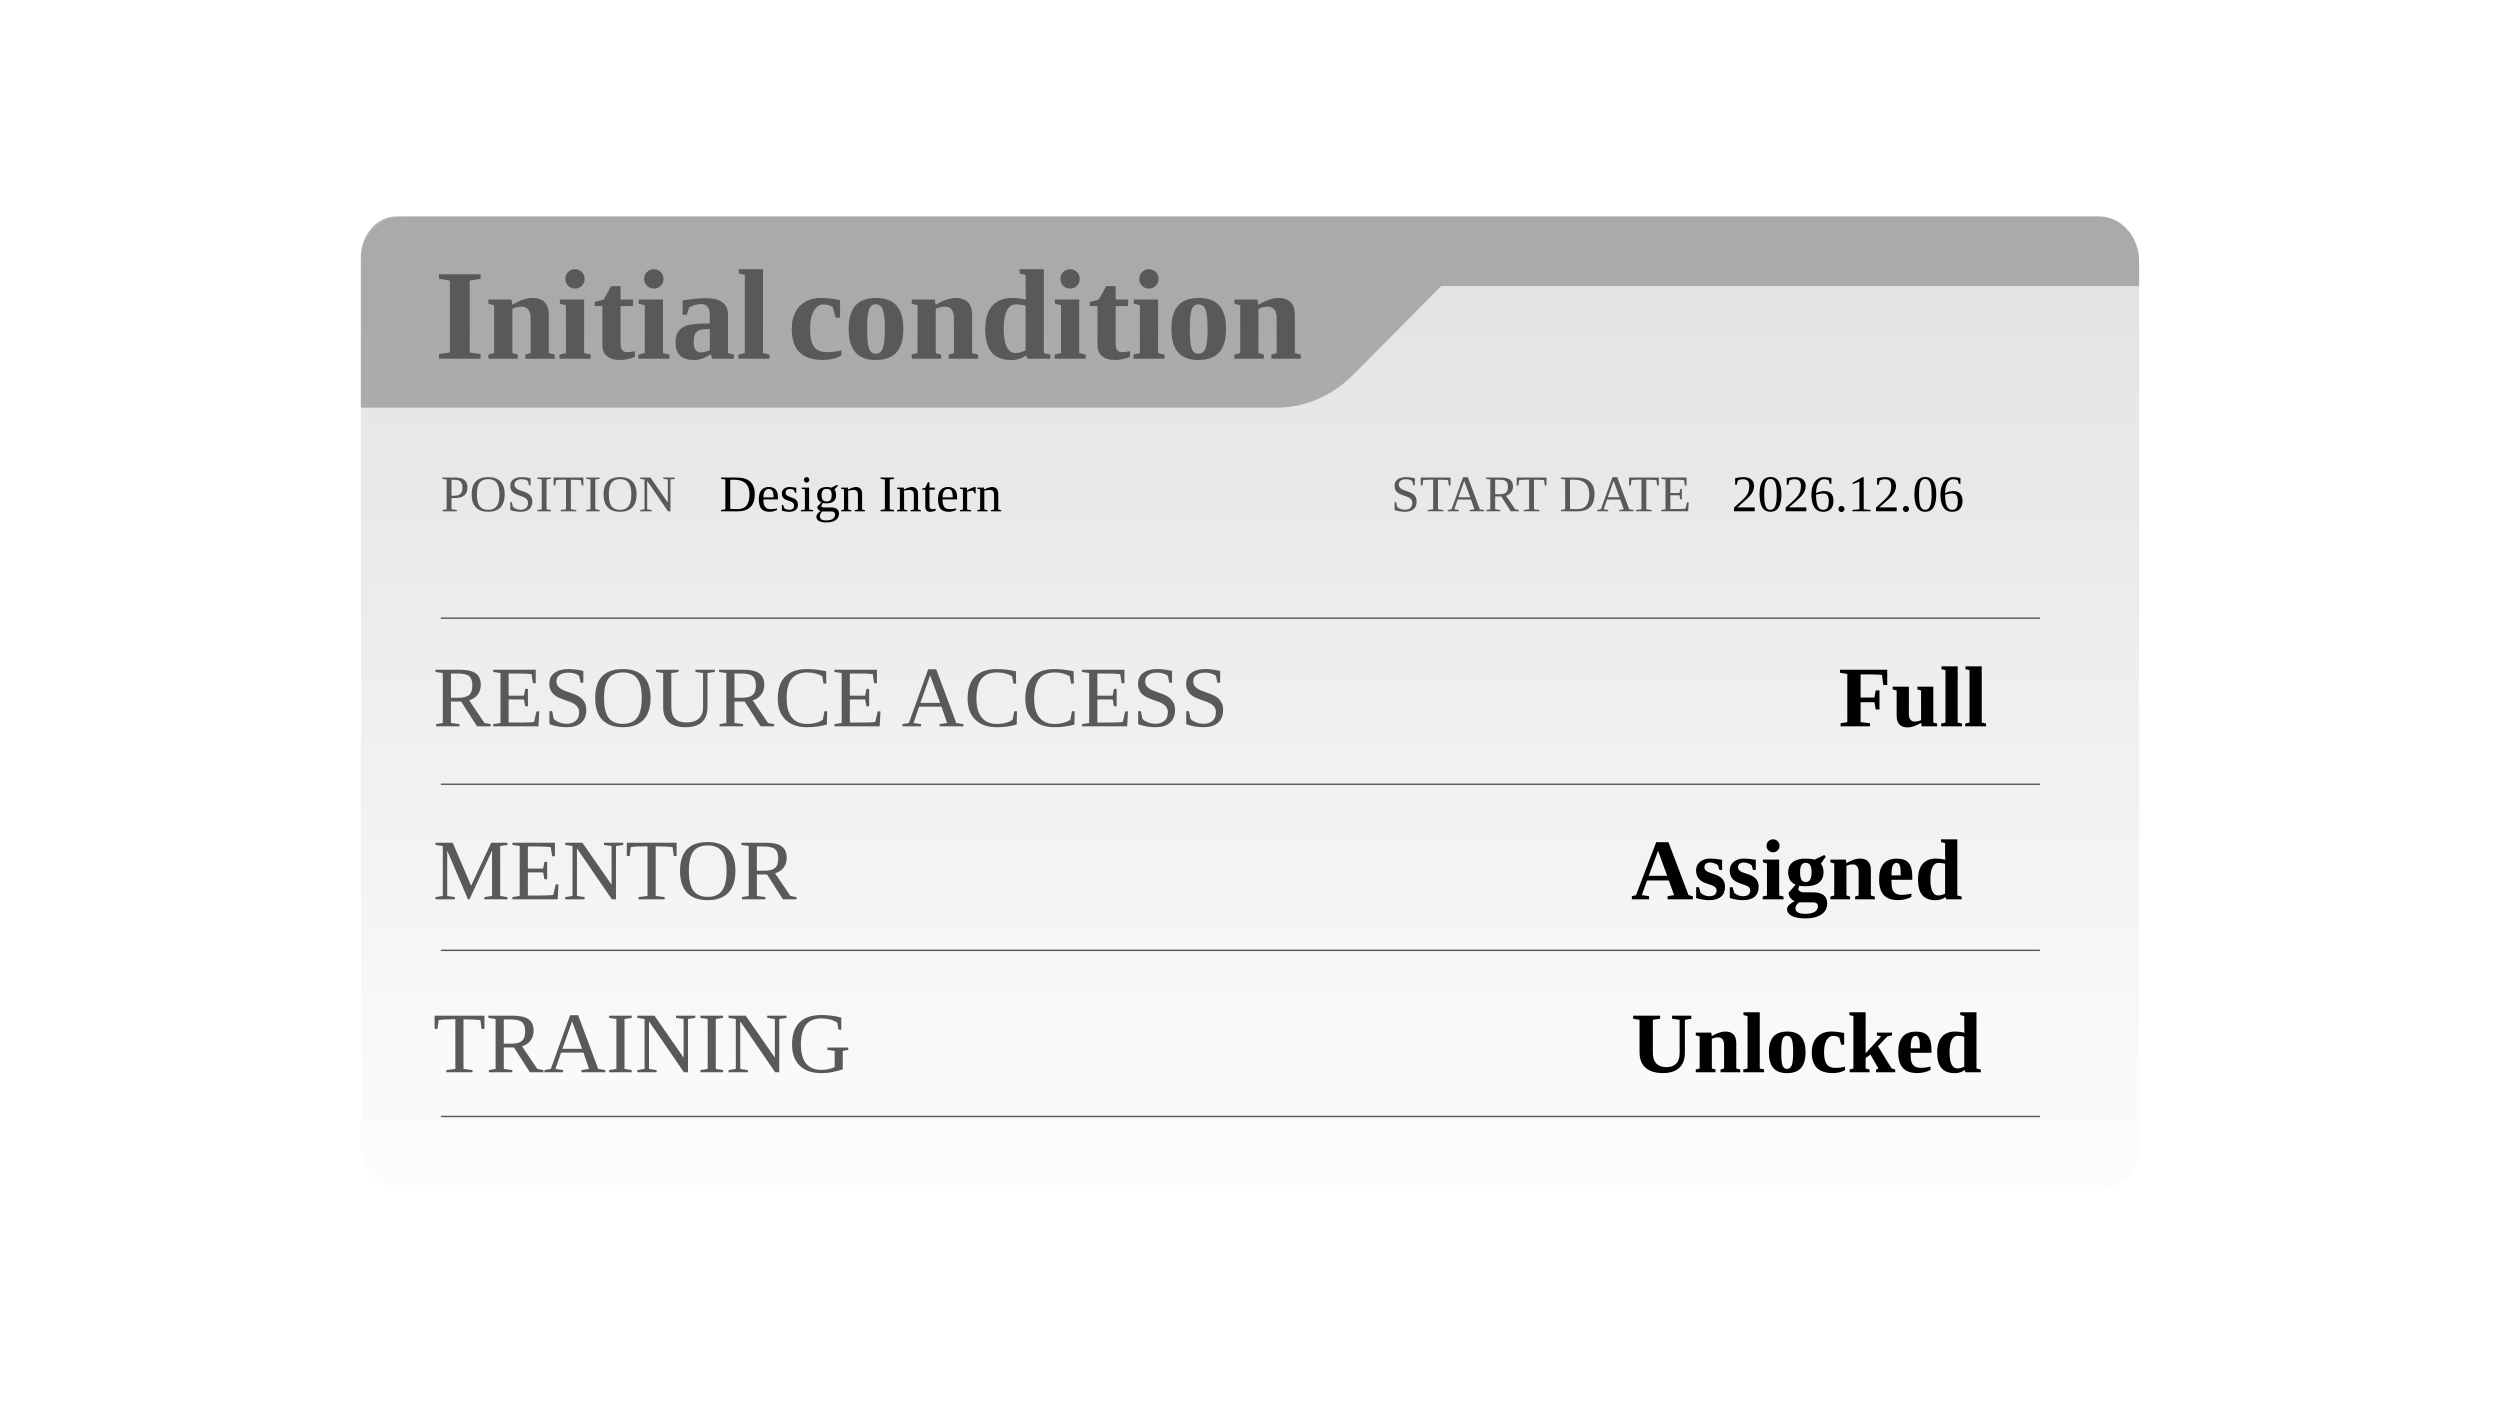
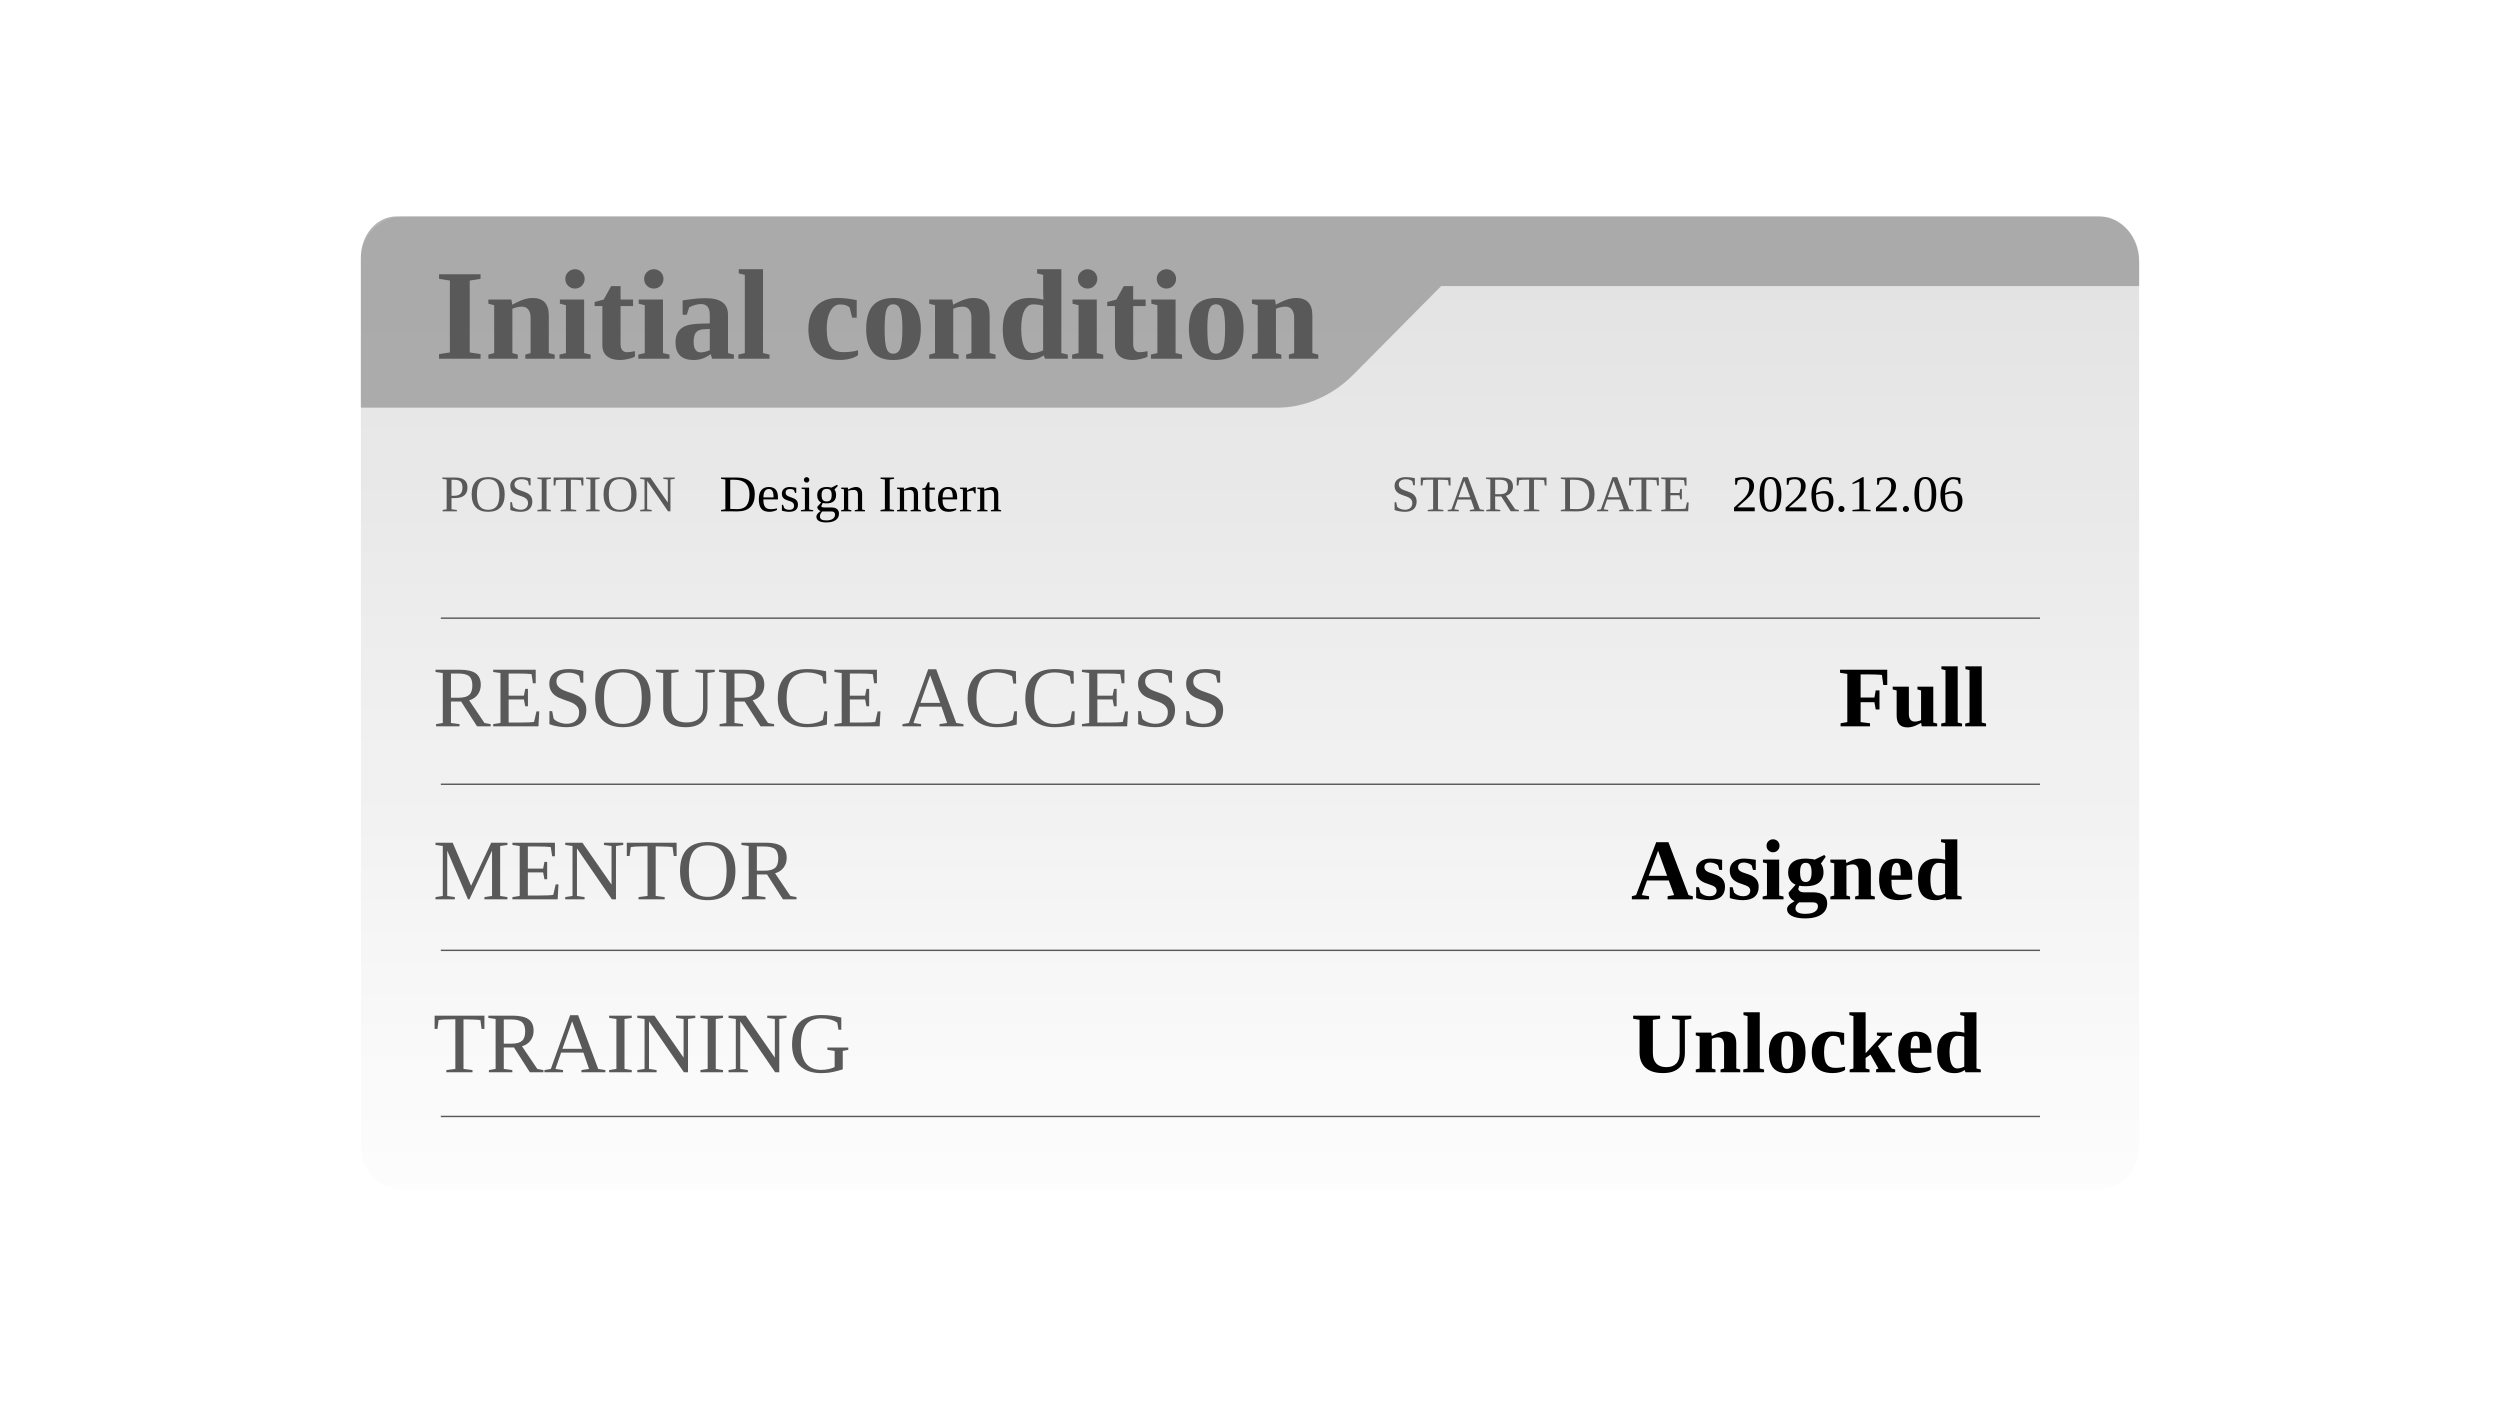
<svg xmlns="http://www.w3.org/2000/svg" viewBox="0 0 1920 1080">
  <defs>
    <style>
      .cls-1 {
-         font-family: Georgia, 'Times New Roman', Times, serif;
+         font-family: 'Times New Roman', Times, serif;
        font-weight: 600;
      }

      .cls-1, .cls-2 {
        font-size: 66.42px;
      }

      .cls-3, .cls-4, .cls-2 {
        fill: #595959;
      }

      .cls-5 {
        font-size: 39.64px;
      }

      .cls-5, .cls-2 {
-         font-family: Georgia, 'Times New Roman', Times, serif;
+         font-family: 'Times New Roman', Times, serif;
      }

      .cls-6 {
        fill: url(#_무제_그라디언트_272);
        opacity: .9;
      }

      .cls-7 {
        isolation: isolate;
      }

      .cls-4 {
-         font-family: Georgia, 'Times New Roman', Times, serif;
+         font-family: 'Times New Roman', Times, serif;
        font-size: 99.1px;
        font-weight: 700;
      }

      .cls-8 {
        letter-spacing: 0em;
      }

      .cls-9 {
        fill: none;
        stroke: #595959;
        stroke-miterlimit: 10;
        stroke-width: 1.1px;
      }

      .cls-10 {
        fill: #848484;
        mix-blend-mode: darken;
        opacity: .6;
      }
    </style>
    <linearGradient id="_무제_그라디언트_272" data-name="무제 그라디언트 272" x1="960" y1="968.72" x2="960" y2="219.3" gradientUnits="userSpaceOnUse">
      <stop offset="0" stop-color="#fff" />
      <stop offset="1" stop-color="#e0e0e0" />
    </linearGradient>
  </defs>
  <g class="cls-7">
    <g id="_레이어_1" data-name="레이어 1">
      <g>
        <rect class="cls-6" x="277.14" y="166.21" width="1365.71" height="747.58" rx="32.59" ry="32.59" />
        <path class="cls-10" d="M1642.86,201.36v18.35h-536.07l-67.17,67.77c-16.38,16.53-37.37,25.63-59.1,25.63H277.14v-115.38c0-17.4,12.18-31.51,27.21-31.51h1308.15c16.76,0,30.35,15.73,30.35,35.14Z" />
        <text class="cls-5" transform="translate(338.56 392.68)">
          <tspan class="cls-3" x="0" y="0">POSITION </tspan>
          <tspan x="214.05" y="0">Design Intern</tspan>
        </text>
        <text class="cls-5" transform="translate(1068.374 392.6768)">
          <tspan class="cls-3" x="0" y="0">START DATE </tspan>
          <tspan x="261.62" y="0">2026.12.06</tspan>
        </text>
        <text class="cls-2" transform="translate(332.58 557.84)">
          <tspan x="0" y="0">RESOURCE ACCESS</tspan>
          <tspan x="0" y="132.84">MENTOR</tspan>
          <tspan x="0" y="265.68">TRAINING</tspan>
        </text>
        <text class="cls-1" transform="translate(1412.016 557.8374)">
          <tspan x="0" y="0">Full</tspan>
          <tspan x="-159.41" y="132.84">Assigned</tspan>
          <tspan x="-159.41" y="265.68">Unlocked</tspan>
        </text>
-         <text class="cls-4" transform="translate(333.85 275.52)">
-           <tspan x="0" y="0">Initial </tspan>
-           <tspan class="cls-8" x="270.83" y="0">c</tspan>
-           <tspan x="314.14" y="0">ondition</tspan>
-         </text>
+         <text class="cls-4" transform="translate(333.85 275.52)">Initial condition</text>
        <line class="cls-9" x1="338.56" y1="474.75" x2="1566.7" y2="474.75" />
        <line class="cls-9" x1="338.56" y1="602.31" x2="1566.7" y2="602.31" />
        <line class="cls-9" x1="338.56" y1="729.87" x2="1566.7" y2="729.87" />
        <line class="cls-9" x1="338.56" y1="857.44" x2="1566.7" y2="857.44" />
      </g>
    </g>
  </g>
</svg>
